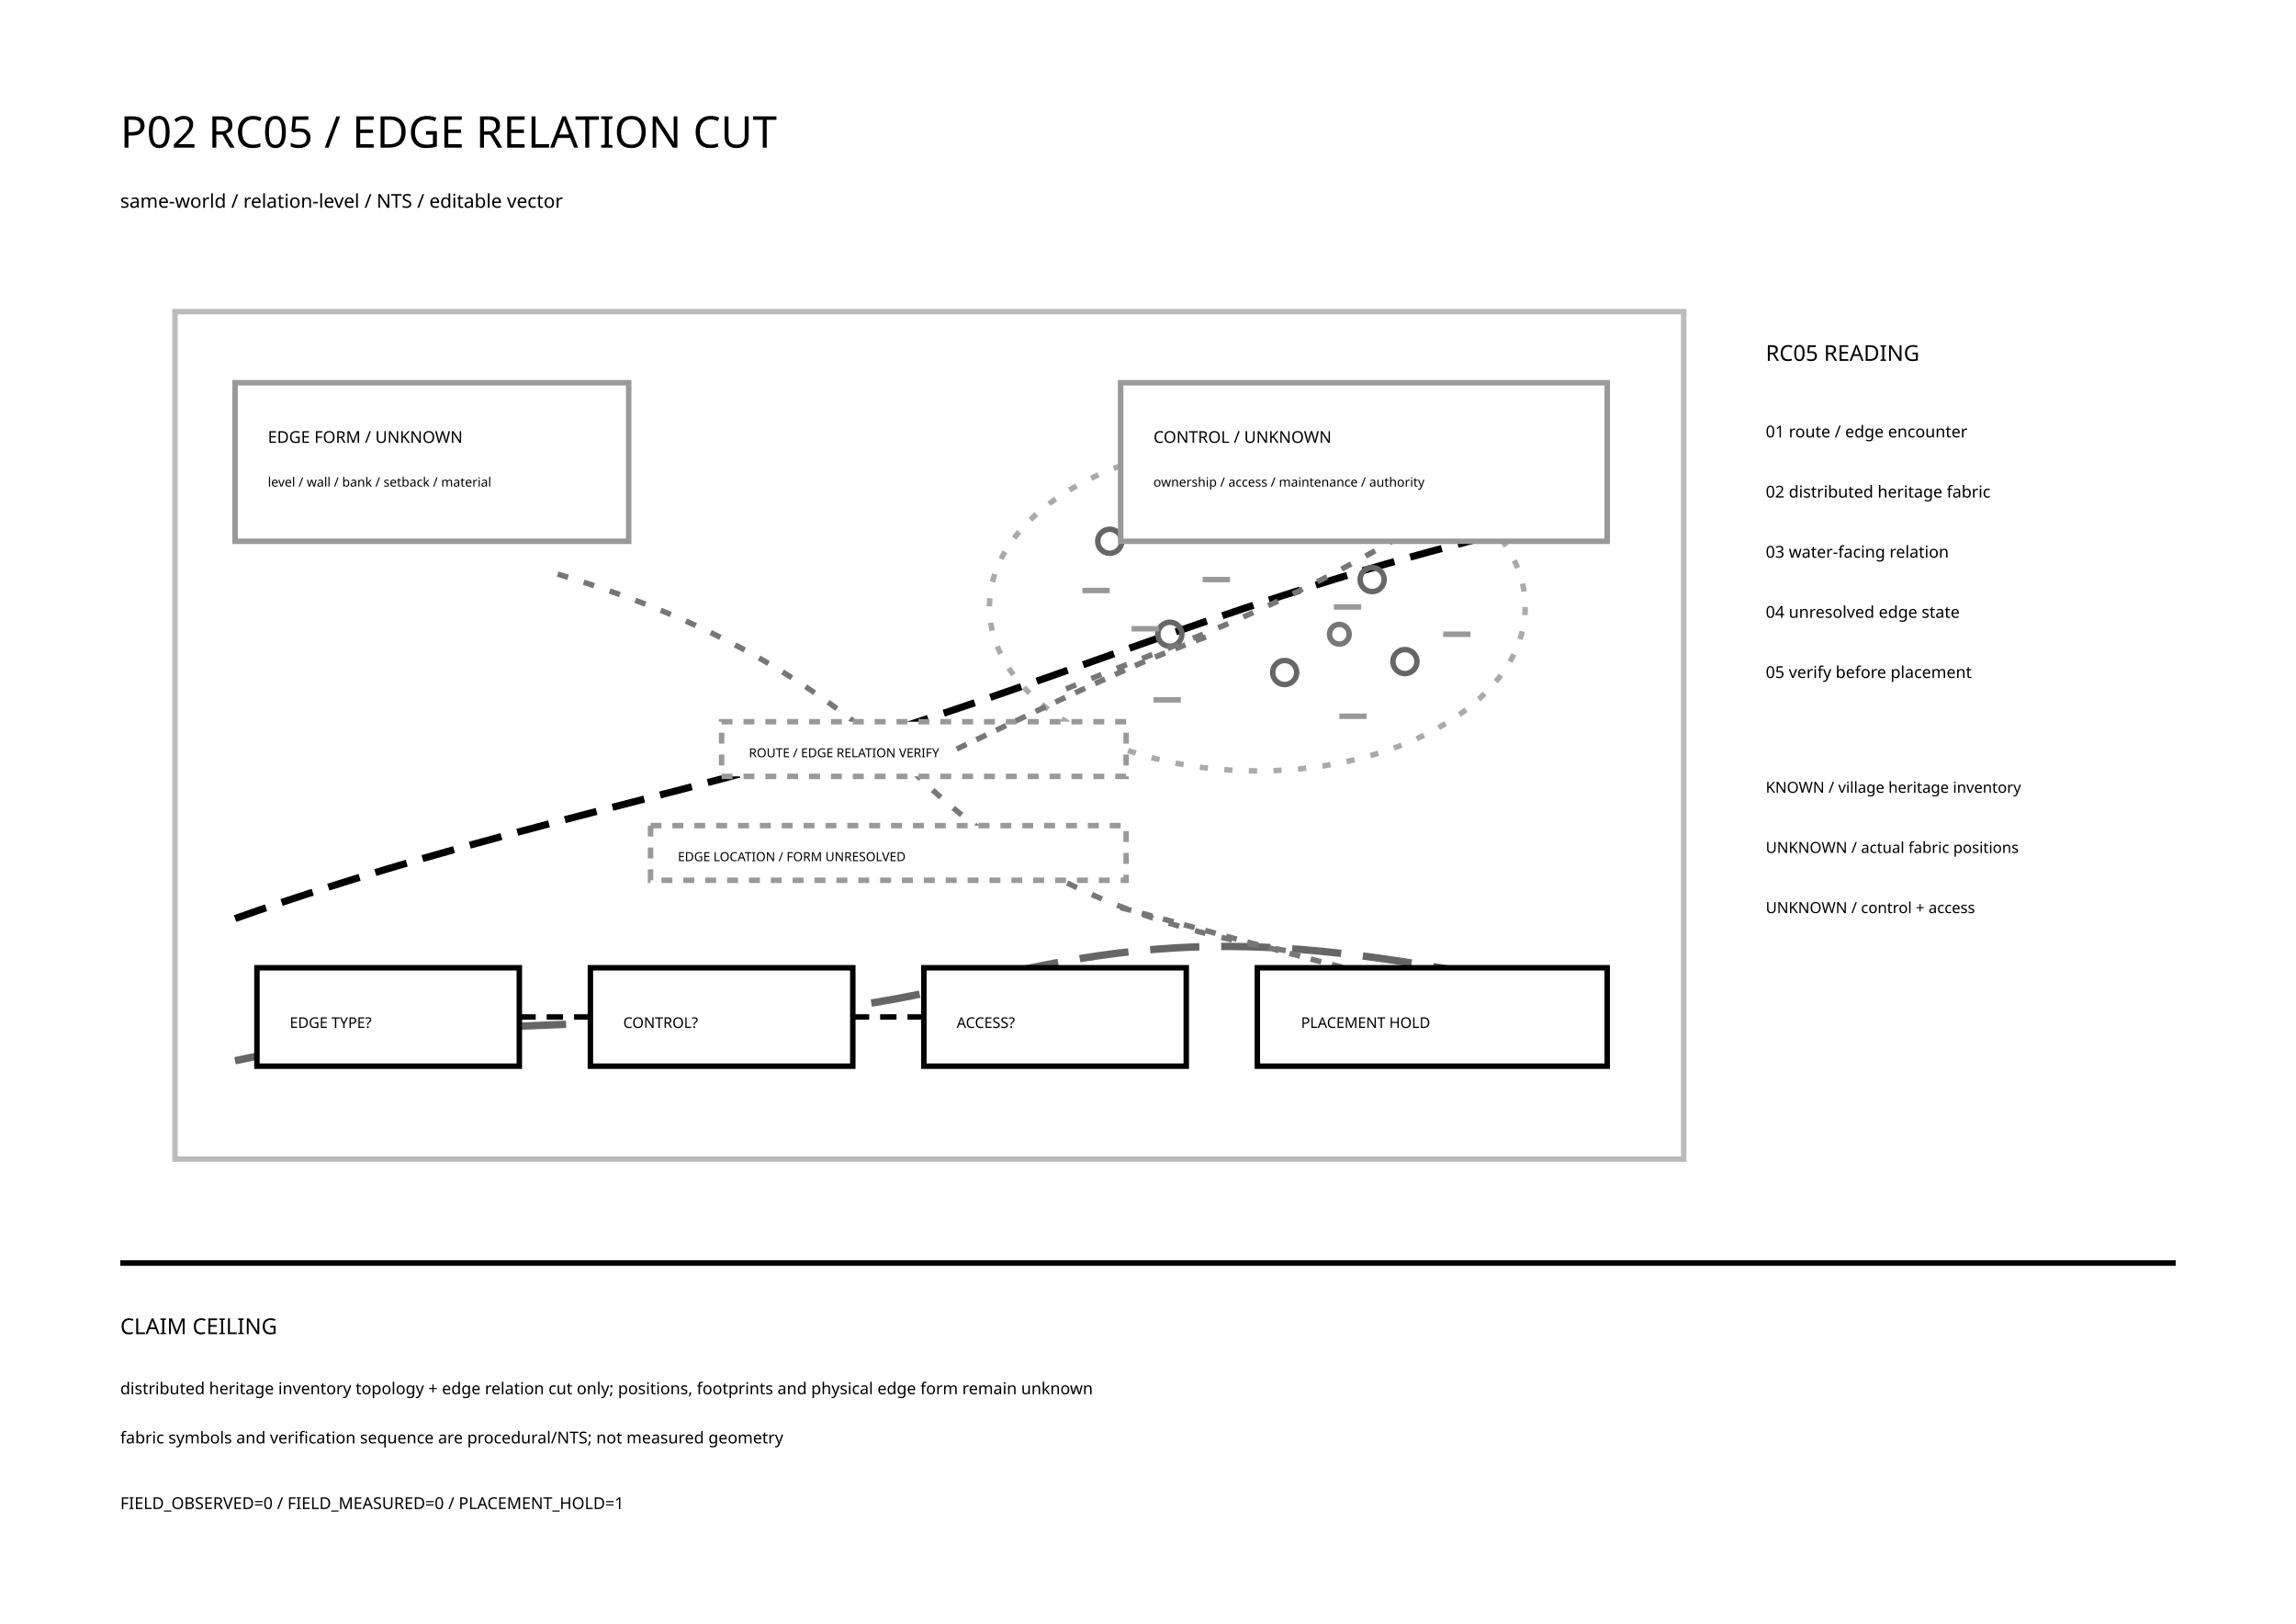
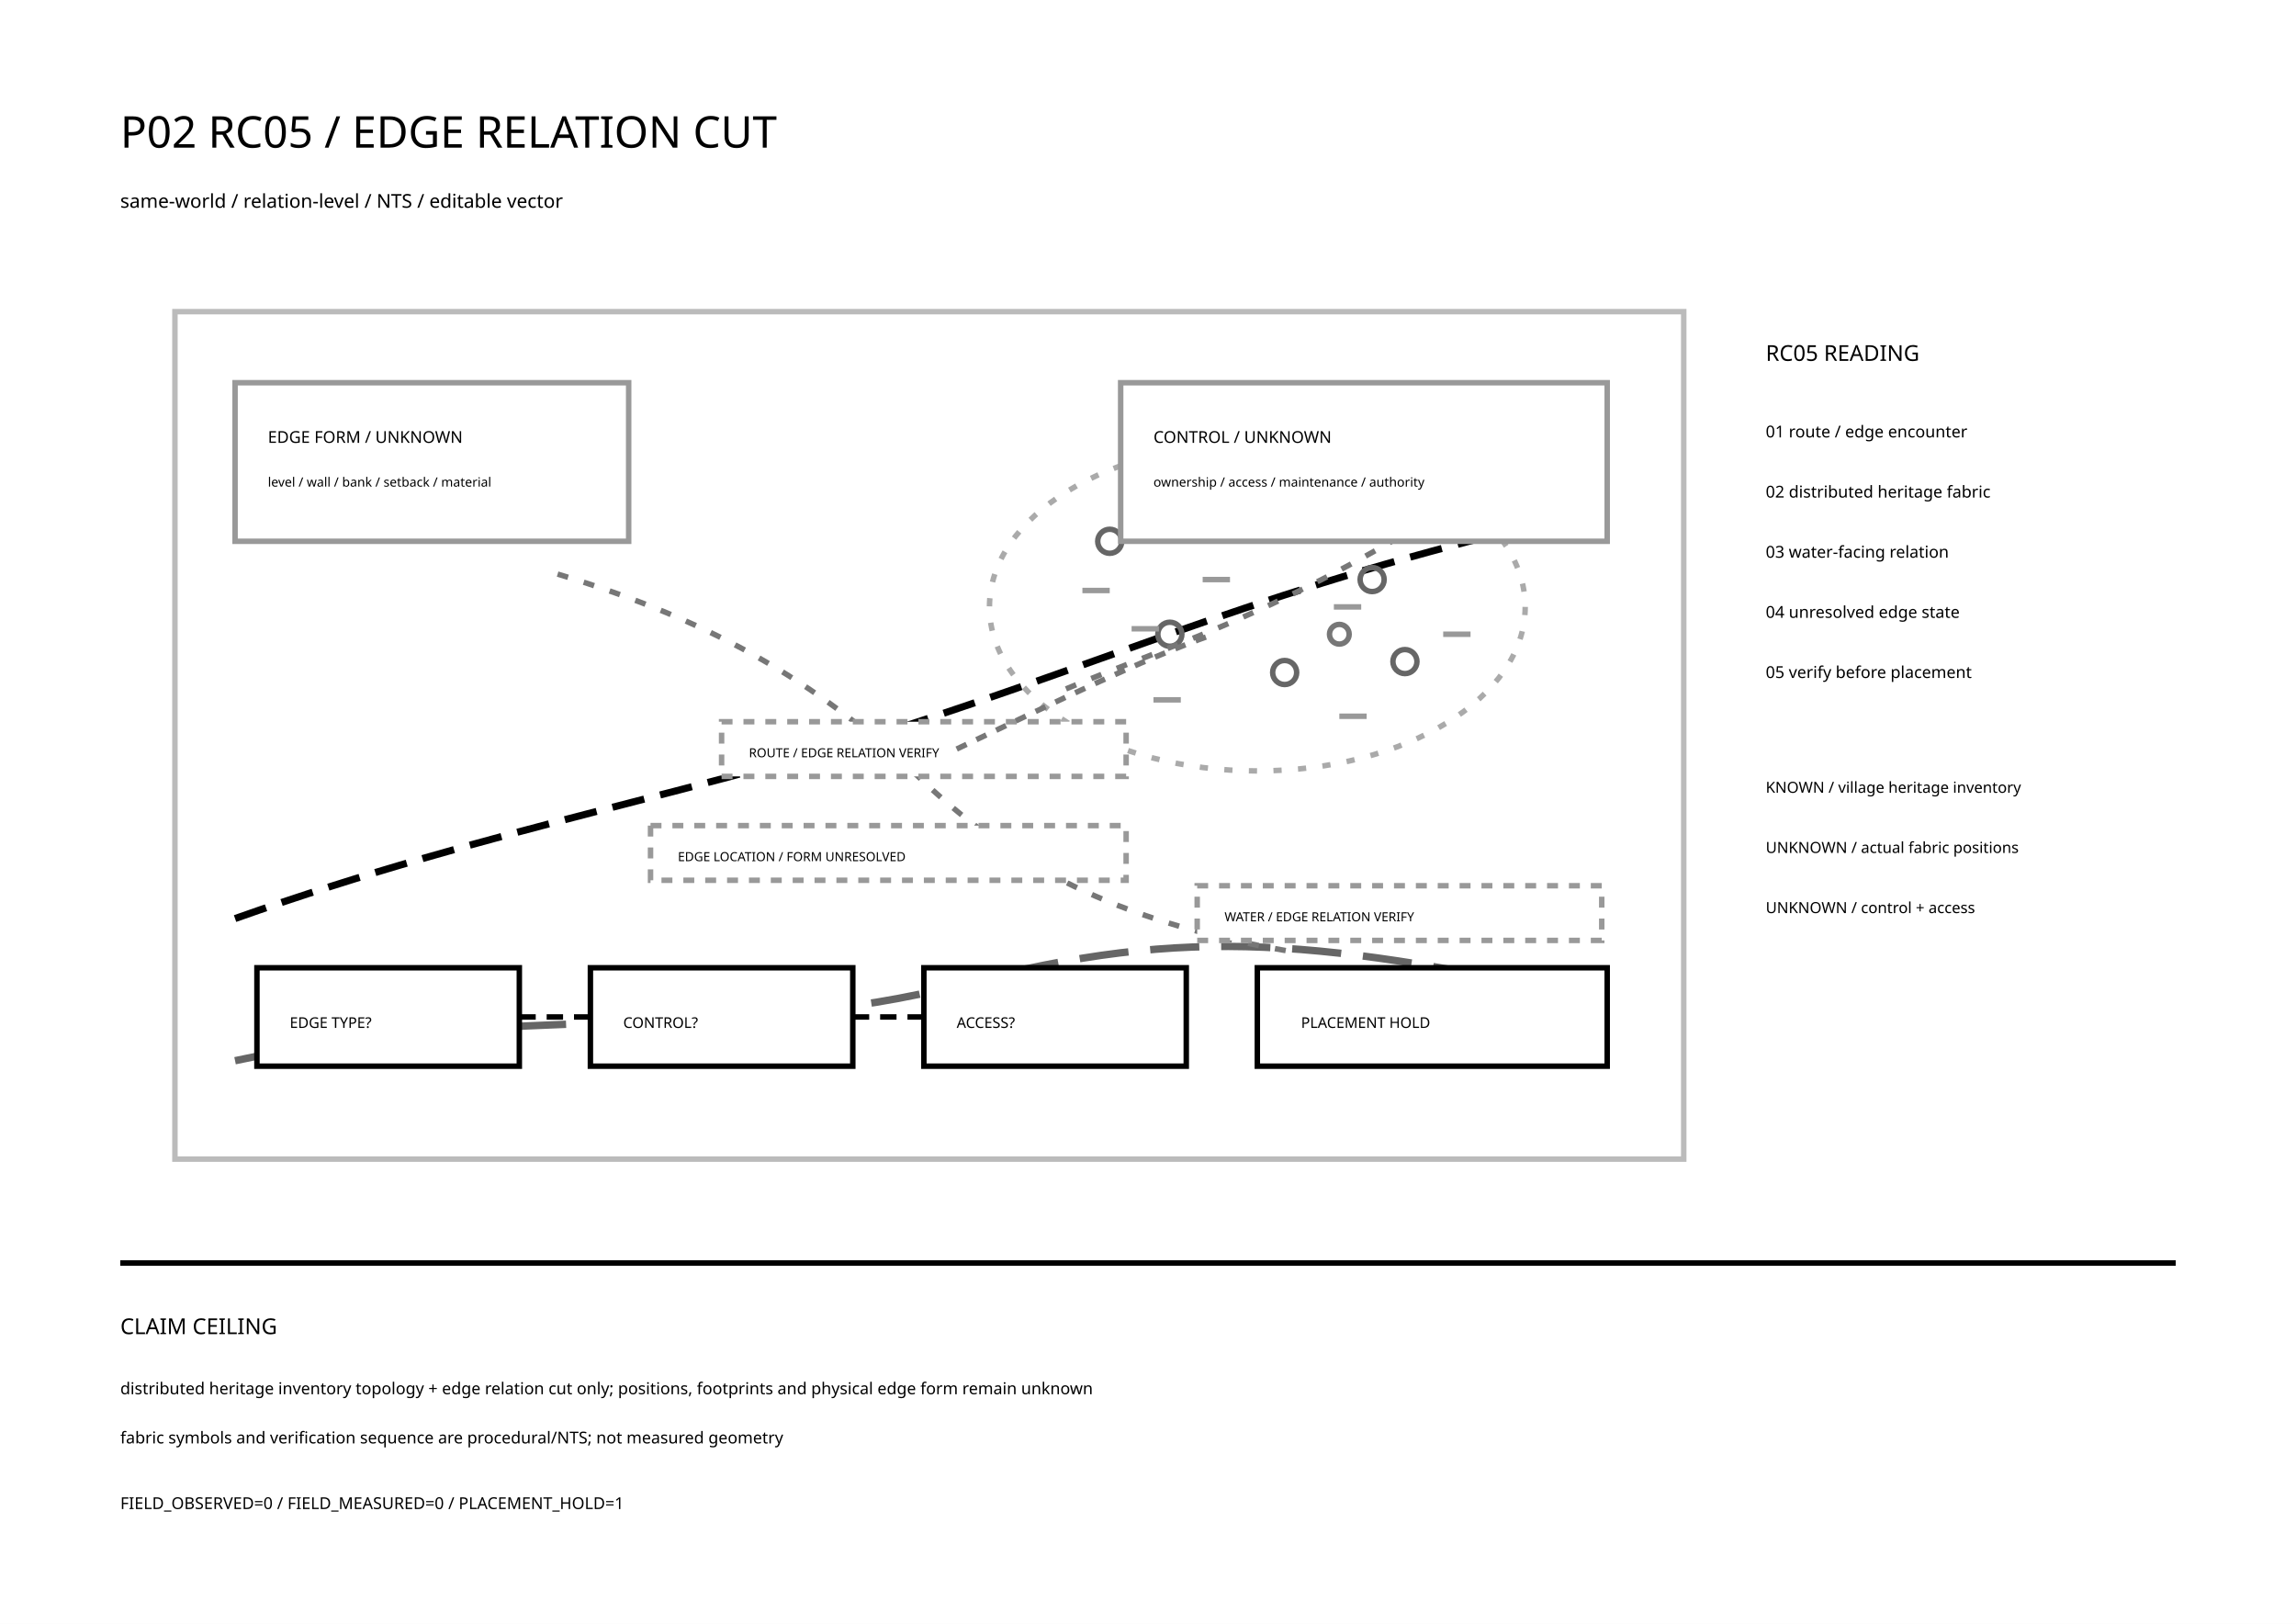
<svg xmlns="http://www.w3.org/2000/svg" width="420mm" height="297mm" viewBox="0 0 420 297">
  <rect width="420" height="297" fill="white" />
  <g id="L00-FRAME" font-family="sans-serif">
    <text x="22" y="27" font-size="8">P02 RC05 / EDGE RELATION CUT</text>
    <text x="22" y="38" font-size="3.5">same-world / relation-level / NTS / editable vector</text>
  </g>
  <g id="L08-FIELD">
    <rect x="32" y="57" width="276" height="155" fill="none" stroke="#bbb" />
  </g>
  <g id="L10-RELATIONS" fill="none">
    <path id="REL-ROUTE-PRIMARY-01" d="M43 168 C91 151 129 145 171 131 S239 105 294 93" stroke="black" stroke-width="1.3" stroke-dasharray="6 3" />
    <path id="REL-WATER-01" d="M43 194 C94 183 134 191 176 180 S242 172 294 183" stroke="#666" stroke-width="1.35" stroke-dasharray="9 4" />
  </g>
  <g id="L11-HERITAGE-FABRIC" fill="none">
    <ellipse id="RC05-HERITAGE-FABRIC-EXTENT-NTS" cx="230" cy="111" rx="49" ry="30" stroke="#aaa" stroke-dasharray="1.5 3" />
    <g id="RC05-PROTECTED-UNITS-NTS" stroke="#666">
      <circle cx="203" cy="99" r="2.2" />
      <circle cx="218" cy="91" r="2.2" />
      <circle cx="236" cy="96" r="2.2" />
      <circle cx="251" cy="106" r="2.2" />
      <circle cx="214" cy="116" r="2.2" />
      <circle cx="235" cy="123" r="2.2" />
      <circle cx="257" cy="121" r="2.2" />
    </g>
    <g id="RC05-ANCIENT-RESIDENCE-FABRIC-NTS" stroke="#999">
      <path d="M198 108h5m8 20h5m28-17h5m-4-24h5m-30 19h5m20 25h5m-43-16h5m52 1h5" />
    </g>
    <g id="RC05-LANE-WELL-TREE-FABRIC-NTS" stroke="#777">
      <path d="M195 126 C214 118 232 113 263 94" stroke-dasharray="2 3" />
      <circle cx="245" cy="116" r="1.8" />
      <path d="M207 93v5m-2-2h4" />
    </g>
  </g>
  <g id="L15-EDGE" font-family="sans-serif">
    <path id="RC05-EDGE-INTERFACE-QUESTION" d="M102 105 C132 114 151 126 169 143 S207 169 236 174" fill="none" stroke="#777" stroke-dasharray="2 3" />
    <g id="RC05-EDGE-UNCERTAINTY-STATE" font-family="sans-serif">
      <rect x="119" y="151" width="87" height="10" fill="white" stroke="#999" stroke-dasharray="2 2" />
      <text x="124" y="157.5" font-size="2.3">EDGE LOCATION / FORM UNRESOLVED</text>
    </g>
    <g id="RC05-ROUTE-EDGE-RELATION-STATE" font-family="sans-serif">
      <rect x="132" y="132" width="74" height="10" fill="white" stroke="#999" stroke-dasharray="2 2" />
      <text x="137" y="138.5" font-size="2.3">ROUTE / EDGE RELATION VERIFY</text>
    </g>
    <path id="RC05-HERITAGE-FABRIC-EDGE-RELATION" d="M175 137 C194 128 208 121 222 116" fill="none" stroke="#777" stroke-dasharray="2 2" />
-     <path id="RC05-WATER-EDGE-RELATION" d="M205 166 C224 171 244 177 263 181" fill="none" stroke="#777" stroke-dasharray="2 2" />
+     <g id="RC05-WATER-EDGE-RELATION-STATE" font-family="sans-serif">
+       <rect x="219" y="162" width="74" height="10" fill="white" stroke="#999" stroke-dasharray="2 2" />
+       <text x="224" y="168.5" font-size="2.3">WATER / EDGE RELATION VERIFY</text>
+     </g>
  </g>
  <g id="L18-VERIFICATION" font-family="sans-serif">
    <rect id="RC05-EDGE-TYPE-VERIFY" x="47" y="177" width="48" height="18" fill="white" stroke="black" />
    <text x="53" y="188" font-size="2.7">EDGE TYPE?</text>
    <rect id="RC05-CONTROL-VERIFY" x="108" y="177" width="48" height="18" fill="white" stroke="black" />
    <text x="114" y="188" font-size="2.7">CONTROL?</text>
    <rect id="RC05-ACCESS-VERIFY" x="169" y="177" width="48" height="18" fill="white" stroke="black" />
    <text x="175" y="188" font-size="2.7">ACCESS?</text>
    <path id="RC05-VERIFY-SEQUENCE" d="M95 186 H108 M156 186 H169" fill="none" stroke="black" stroke-dasharray="3 2" />
    <rect id="RC05-PLACEMENT-HOLD" x="230" y="177" width="64" height="18" fill="white" stroke="black" />
    <text x="238" y="188" font-size="2.7">PLACEMENT HOLD</text>
  </g>
  <g id="L20-STATE" font-family="sans-serif">
    <rect x="43" y="70" width="72" height="29" fill="white" stroke="#999" />
    <text x="49" y="81" font-size="3">EDGE FORM / UNKNOWN</text>
    <text x="49" y="89" font-size="2.35">level / wall / bank / setback / material</text>
    <rect x="205" y="70" width="89" height="29" fill="white" stroke="#999" />
    <text x="211" y="81" font-size="3">CONTROL / UNKNOWN</text>
    <text x="211" y="89" font-size="2.35">ownership / access / maintenance / authority</text>
  </g>
  <g id="L30-READING" font-family="sans-serif">
    <text x="323" y="66" font-size="4">RC05 READING</text>
    <text x="323" y="80" font-size="3">01 route / edge encounter</text>
    <text x="323" y="91" font-size="3">02 distributed heritage fabric</text>
    <text x="323" y="102" font-size="3">03 water-facing relation</text>
    <text x="323" y="113" font-size="3">04 unresolved edge state</text>
    <text x="323" y="124" font-size="3">05 verify before placement</text>
    <text x="323" y="145" font-size="2.8">KNOWN / village heritage inventory</text>
    <text x="323" y="156" font-size="2.8">UNKNOWN / actual fabric positions</text>
    <text x="323" y="167" font-size="2.8">UNKNOWN / control + access</text>
  </g>
  <g id="L40-CLAIM" font-family="sans-serif">
    <line x1="22" y1="231" x2="398" y2="231" stroke="black" />
    <text x="22" y="244" font-size="4">CLAIM CEILING</text>
    <text x="22" y="255" font-size="3">distributed heritage inventory topology + edge relation cut only; positions, footprints and physical edge form remain unknown</text>
    <text x="22" y="264" font-size="3">fabric symbols and verification sequence are procedural/NTS; not measured geometry</text>
    <text x="22" y="276" font-size="3">FIELD_OBSERVED=0 / FIELD_MEASURED=0 / PLACEMENT_HOLD=1</text>
  </g>
</svg>
